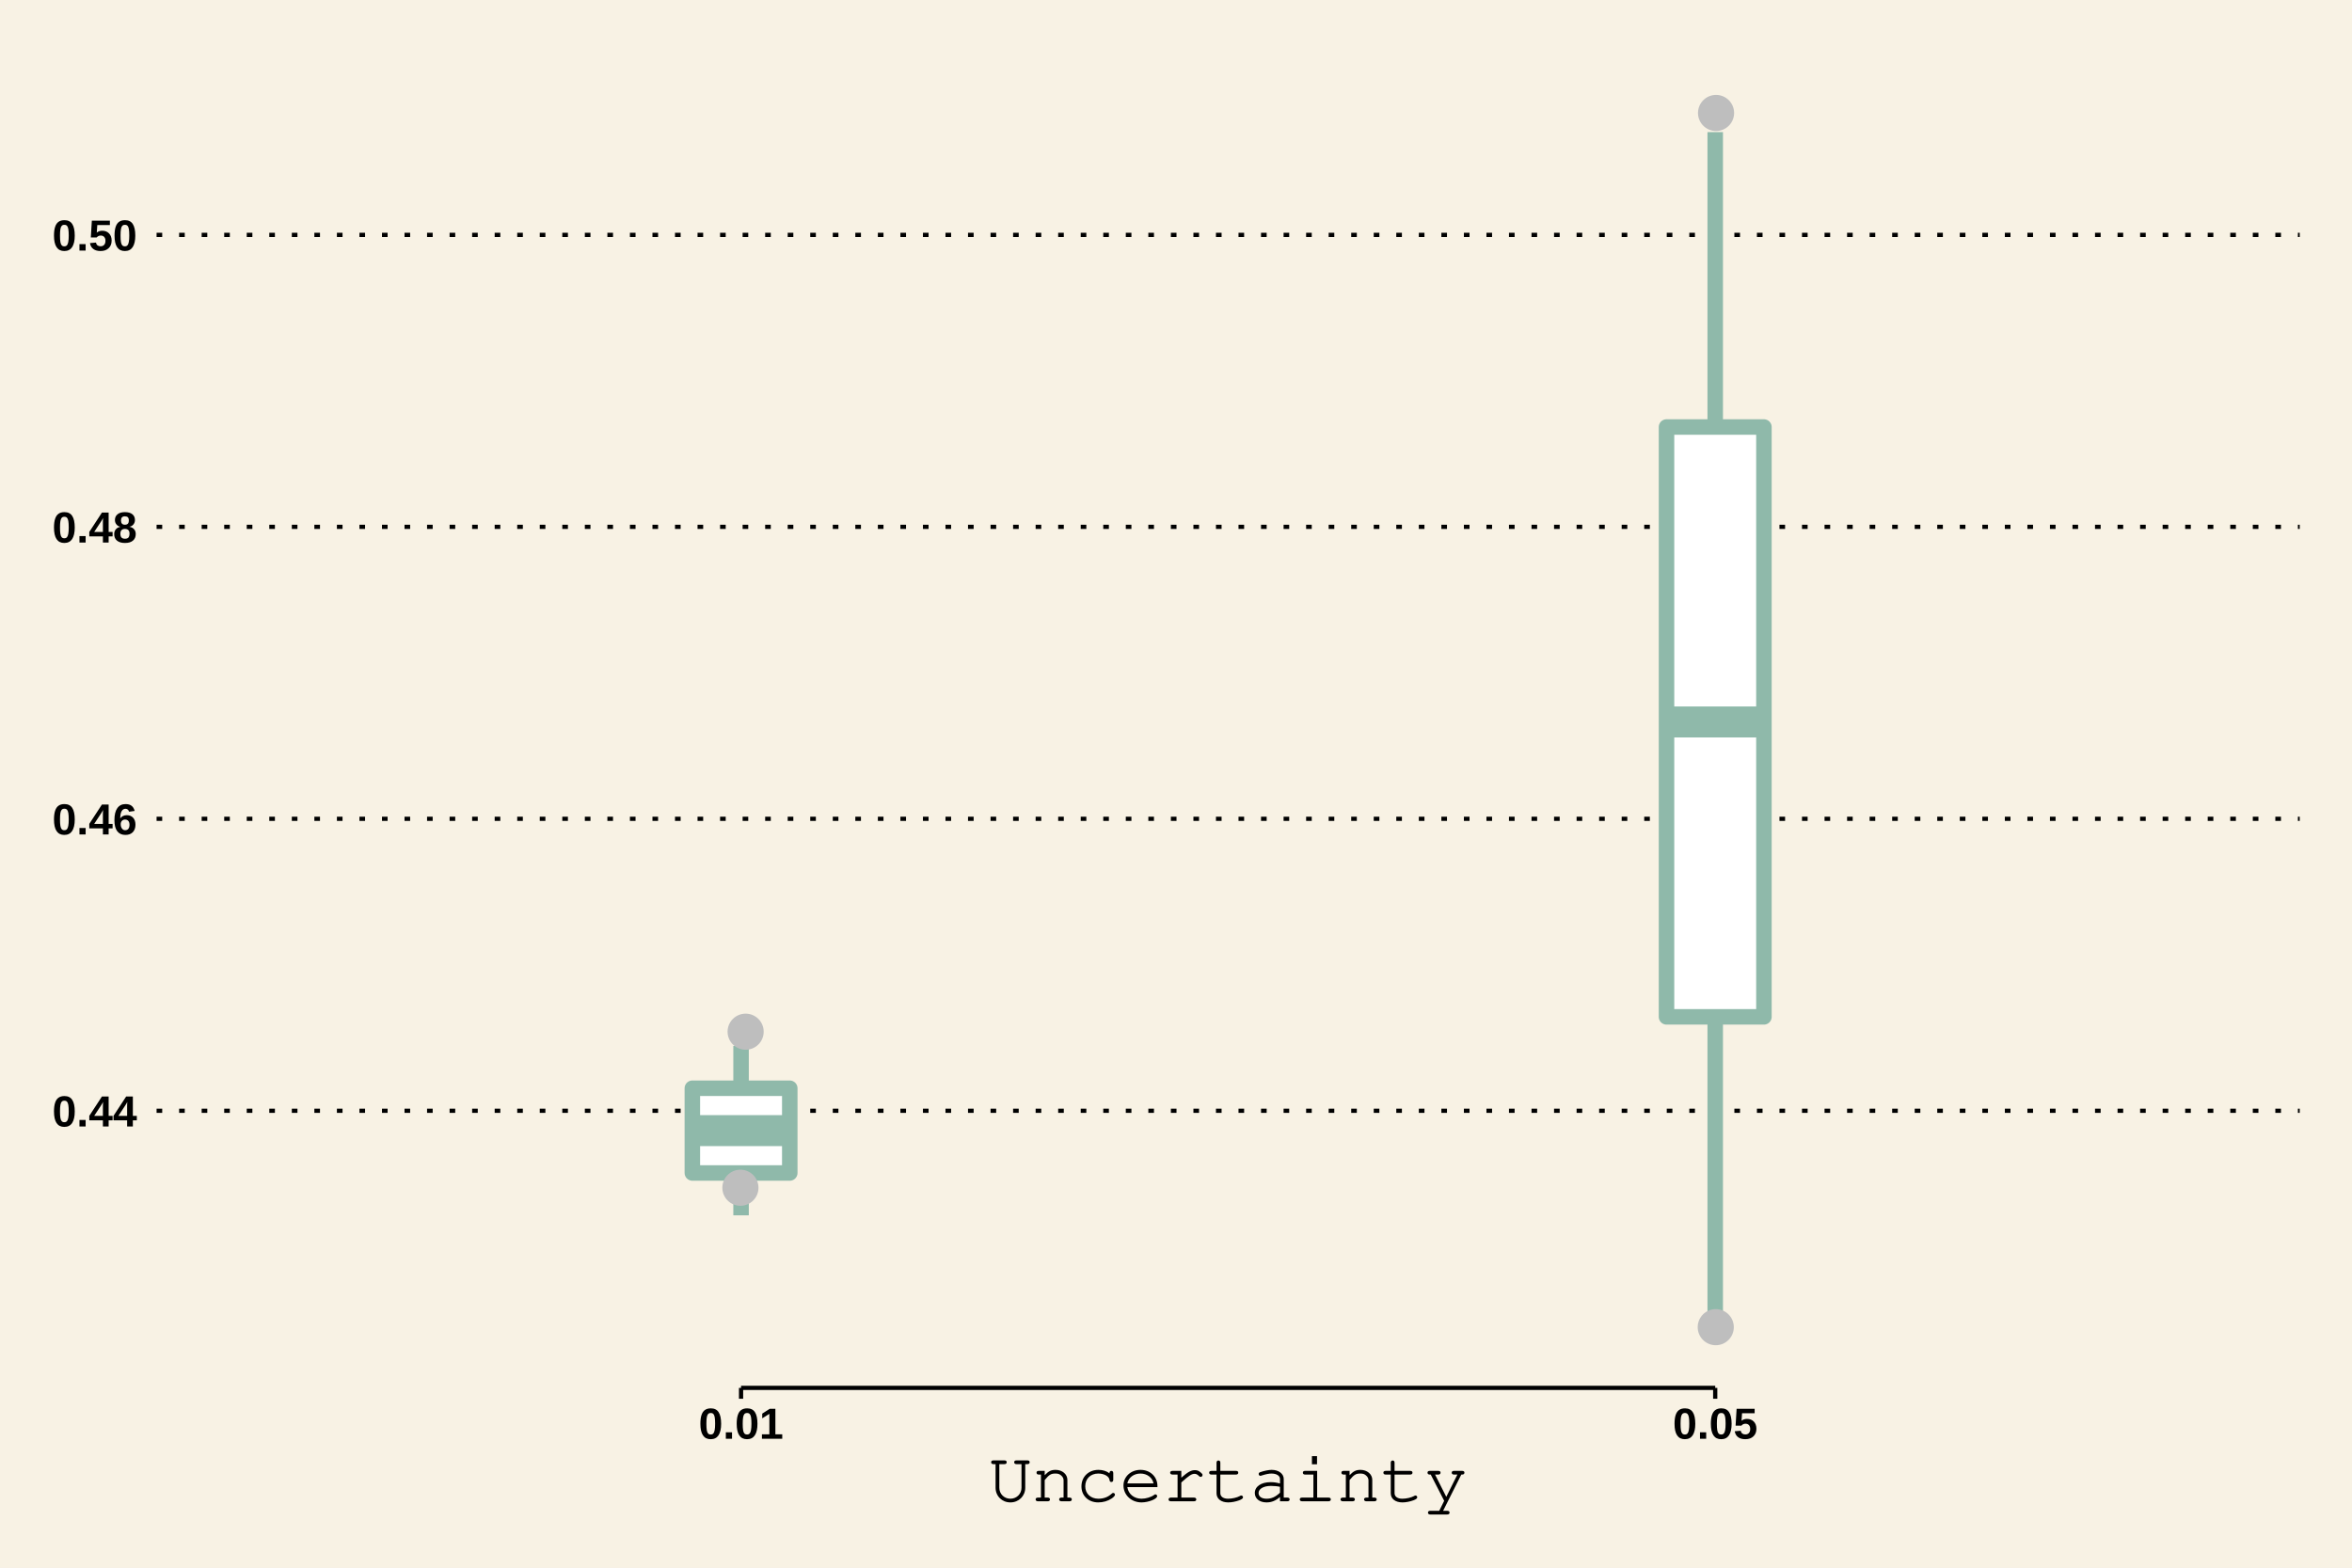
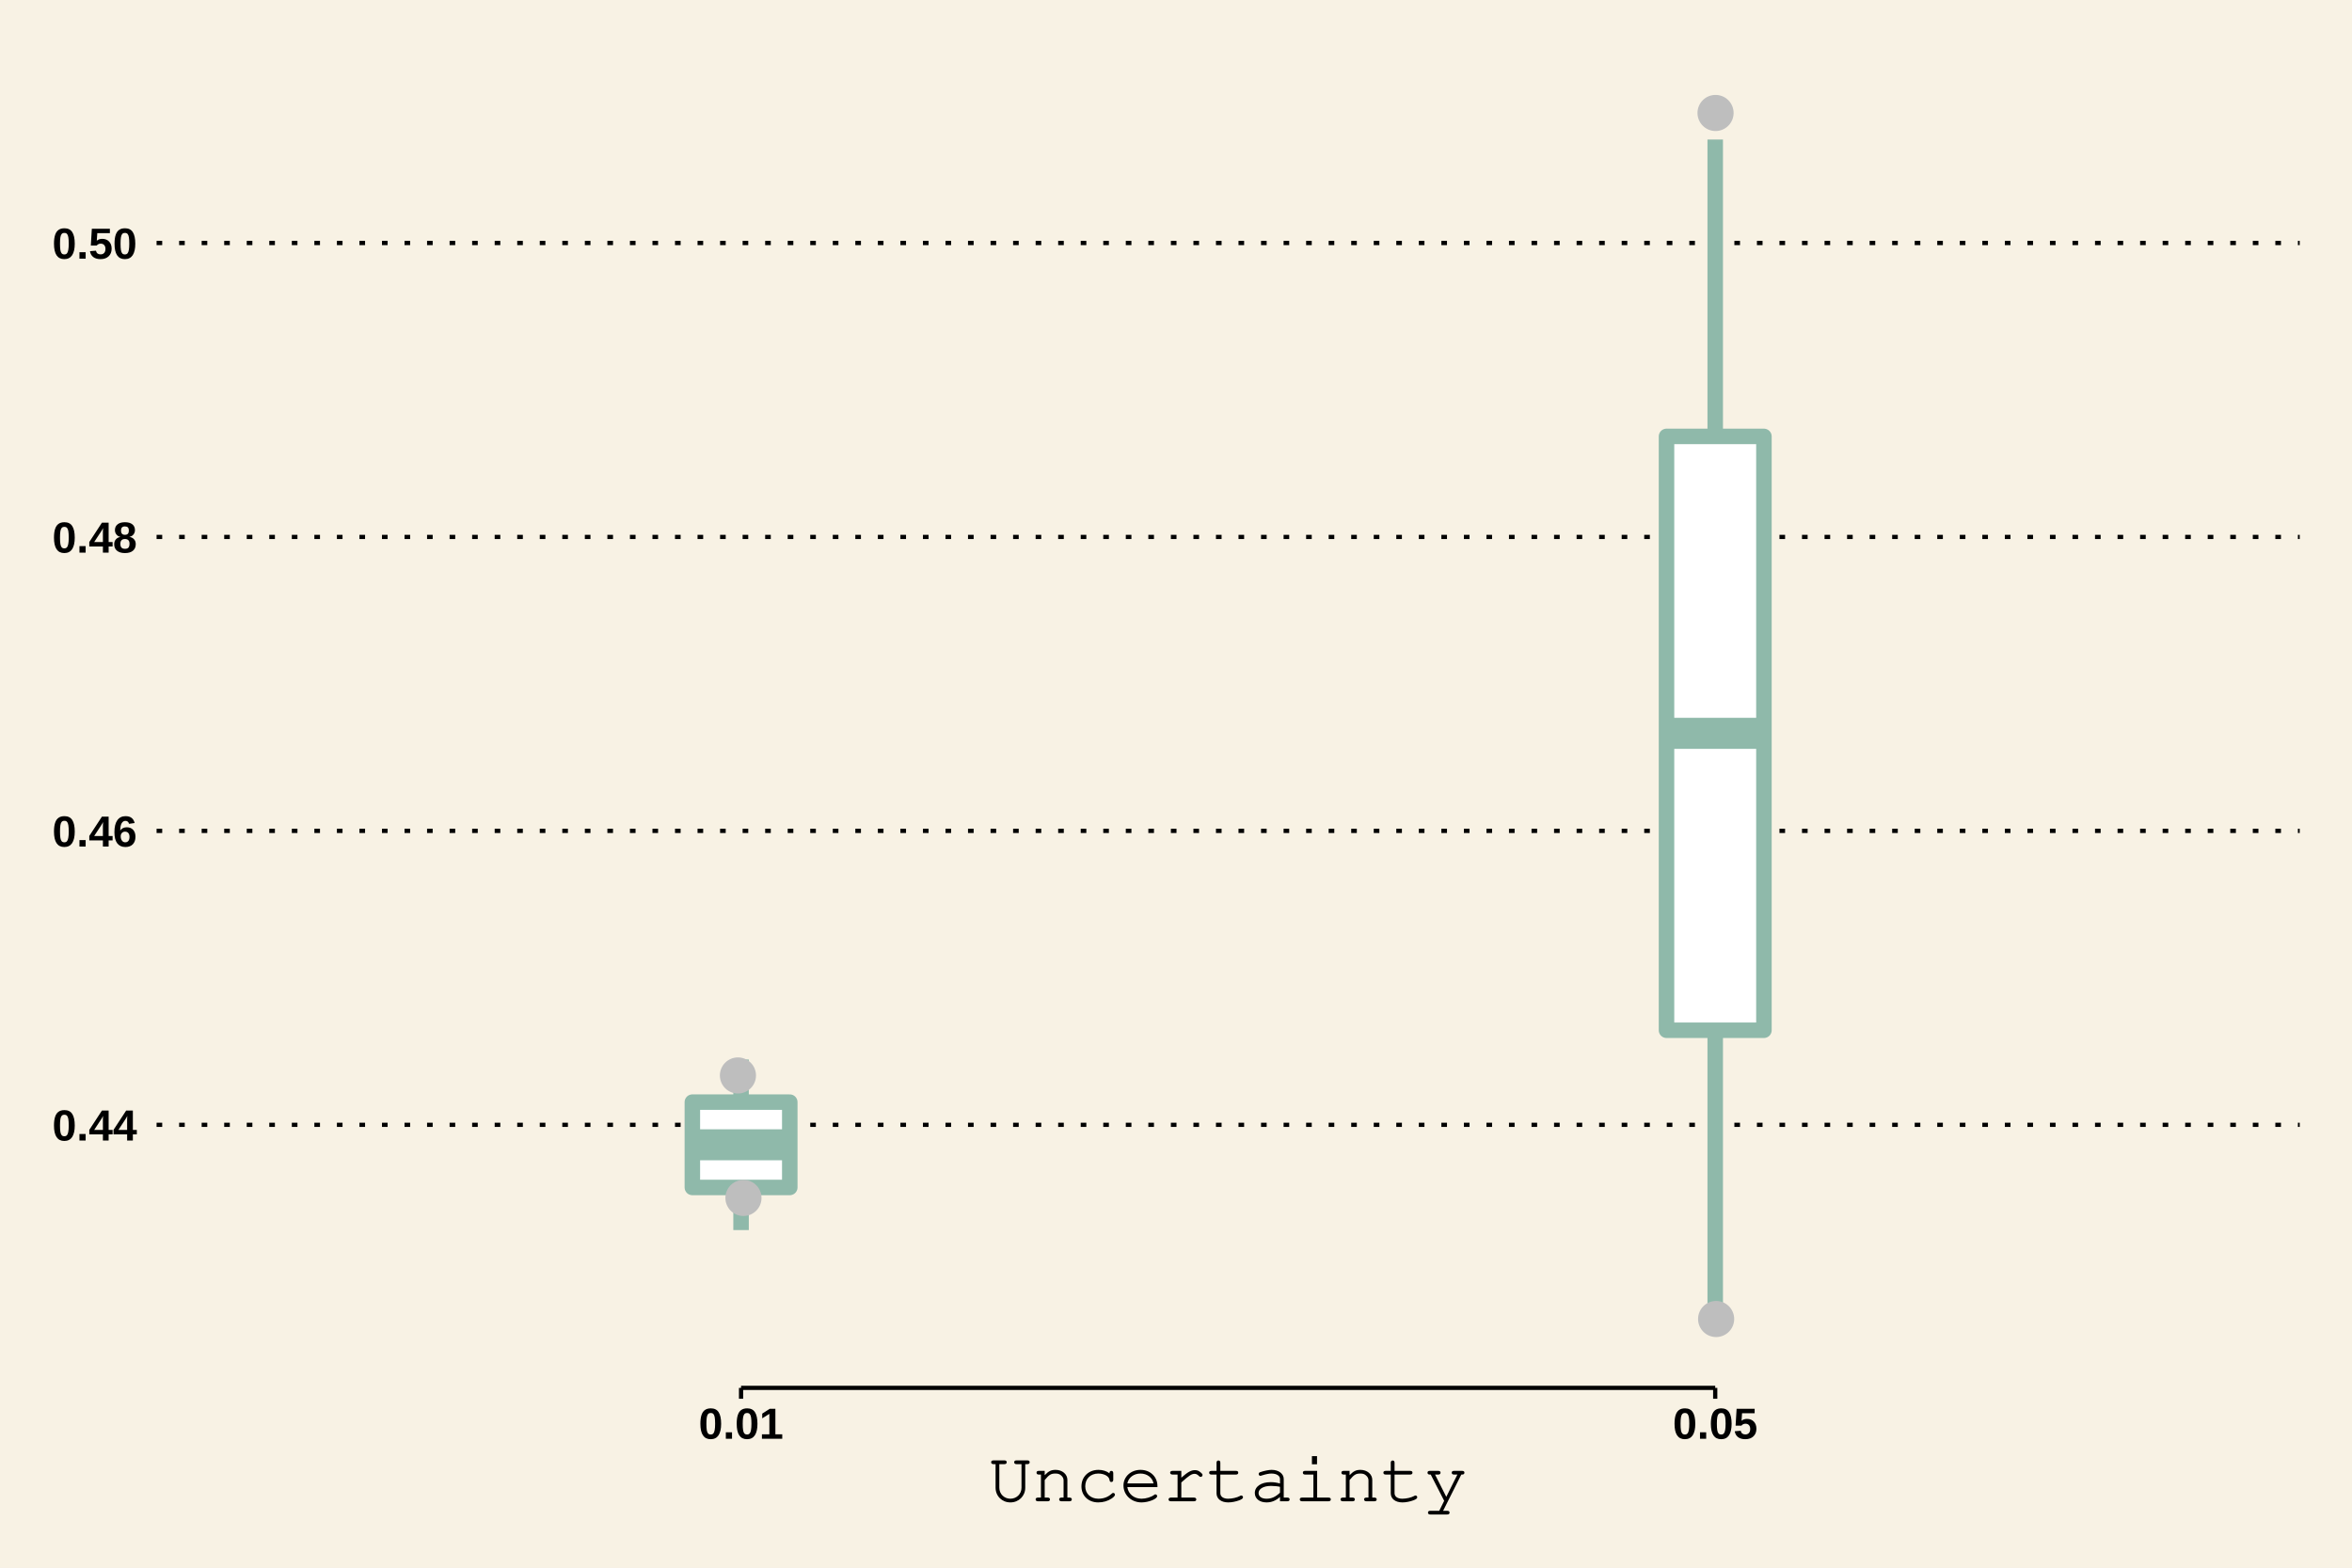
<svg xmlns="http://www.w3.org/2000/svg" class="svglite" width="648.00pt" height="432.00pt" viewBox="0 0 648.00 432.00">
  <defs>
    <style type="text/css">
    .svglite line, .svglite polyline, .svglite polygon, .svglite path, .svglite rect, .svglite circle {
      fill: none;
      stroke: #000000;
      stroke-linecap: round;
      stroke-linejoin: round;
      stroke-miterlimit: 10.00;
    }
  </style>
  </defs>
  <rect width="100%" height="100%" style="stroke: none; fill: #F8F2E4;" />
  <defs>
    <clipPath id="cpMC4wMHw2NDguMDB8MC4wMHw0MzIuMDA=">
      <rect x="0.00" y="0.00" width="648.00" height="432.00" />
    </clipPath>
  </defs>
  <g clip-path="url(#cpMC4wMHw2NDguMDB8MC4wMHw0MzIuMDA=)">
    <rect x="-0" y="0" width="648.00" height="432.00" style="stroke-width: 1.16; stroke: none; fill: #F8F2E4;" />
  </g>
  <defs>
    <clipPath id="cpNDMuMTR8NjMzLjYwfDE0LjQwfDM4Mi40NQ==">
      <rect x="43.14" y="14.40" width="590.46" height="368.05" />
    </clipPath>
  </defs>
  <g clip-path="url(#cpNDMuMTR8NjMzLjYwfDE0LjQwfDM4Mi40NQ==)">
    <rect x="43.14" y="14.40" width="590.46" height="368.05" style="stroke-width: 1.16; stroke: none; fill: #F8F2E4;" />
-     <polyline points="43.14,306.09 633.60,306.09 " style="stroke-width: 1.16; stroke-dasharray: 1.55,4.66; stroke-linecap: butt;" />
-     <polyline points="43.14,225.63 633.60,225.63 " style="stroke-width: 1.16; stroke-dasharray: 1.55,4.66; stroke-linecap: butt;" />
-     <polyline points="43.14,145.18 633.60,145.18 " style="stroke-width: 1.16; stroke-dasharray: 1.55,4.66; stroke-linecap: butt;" />
-     <polyline points="43.14,64.73 633.60,64.73 " style="stroke-width: 1.16; stroke-dasharray: 1.55,4.66; stroke-linecap: butt;" />
-     <line x1="204.17" y1="299.88" x2="204.17" y2="288.21" style="stroke-width: 4.27; stroke: #8FB9AA; stroke-linecap: butt;" />
-     <line x1="204.17" y1="323.23" x2="204.17" y2="334.91" style="stroke-width: 4.27; stroke: #8FB9AA; stroke-linecap: butt;" />
-     <polygon points="190.75,299.88 190.75,323.23 217.59,323.23 217.59,299.88 190.75,299.88 " style="stroke-width: 4.27; stroke: #8FB9AA; fill: #FFFFFF;" />
-     <line x1="190.75" y1="311.56" x2="217.59" y2="311.56" style="stroke-width: 8.54; stroke: #8FB9AA; stroke-linecap: butt;" />
-     <line x1="472.56" y1="117.67" x2="472.56" y2="36.40" style="stroke-width: 4.27; stroke: #8FB9AA; stroke-linecap: butt;" />
-     <line x1="472.56" y1="280.21" x2="472.56" y2="361.48" style="stroke-width: 4.27; stroke: #8FB9AA; stroke-linecap: butt;" />
-     <polygon points="459.14,117.67 459.14,280.21 485.98,280.21 485.98,117.67 459.14,117.67 " style="stroke-width: 4.27; stroke: #8FB9AA; fill: #FFFFFF;" />
-     <line x1="459.14" y1="198.94" x2="485.98" y2="198.94" style="stroke-width: 8.54; stroke: #8FB9AA; stroke-linecap: butt;" />
-     <circle cx="205.43" cy="284.30" r="4.62" style="stroke-width: 0.71; stroke: #BEBEBE; fill: #BEBEBE;" />
-     <circle cx="203.99" cy="327.30" r="4.62" style="stroke-width: 0.71; stroke: #BEBEBE; fill: #BEBEBE;" />
-     <circle cx="472.71" cy="365.72" r="4.62" style="stroke-width: 0.71; stroke: #BEBEBE; fill: #BEBEBE;" />
-     <circle cx="472.79" cy="31.13" r="4.62" style="stroke-width: 0.71; stroke: #BEBEBE; fill: #BEBEBE;" />
+     <polyline points="43.14,309.96 633.60,309.96 " style="stroke-width: 1.16; stroke-dasharray: 1.55,4.66; stroke-linecap: butt;" />
+     <polyline points="43.14,228.96 633.60,228.96 " style="stroke-width: 1.16; stroke-dasharray: 1.55,4.66; stroke-linecap: butt;" />
+     <polyline points="43.14,147.96 633.60,147.96 " style="stroke-width: 1.16; stroke-dasharray: 1.55,4.66; stroke-linecap: butt;" />
+     <polyline points="43.14,66.96 633.60,66.96 " style="stroke-width: 1.16; stroke-dasharray: 1.55,4.66; stroke-linecap: butt;" />
+     <line x1="204.17" y1="303.71" x2="204.17" y2="291.96" style="stroke-width: 4.27; stroke: #8FB9AA; stroke-linecap: butt;" />
+     <line x1="204.17" y1="327.22" x2="204.17" y2="338.97" style="stroke-width: 4.27; stroke: #8FB9AA; stroke-linecap: butt;" />
+     <polygon points="190.75,303.71 190.75,327.22 217.59,327.22 217.59,303.71 190.75,303.71 " style="stroke-width: 4.27; stroke: #8FB9AA; fill: #FFFFFF;" />
+     <line x1="190.75" y1="315.46" x2="217.59" y2="315.46" style="stroke-width: 8.54; stroke: #8FB9AA; stroke-linecap: butt;" />
+     <line x1="472.56" y1="120.26" x2="472.56" y2="38.44" style="stroke-width: 4.27; stroke: #8FB9AA; stroke-linecap: butt;" />
+     <line x1="472.56" y1="283.90" x2="472.56" y2="365.72" style="stroke-width: 4.27; stroke: #8FB9AA; stroke-linecap: butt;" />
+     <polygon points="459.14,120.26 459.14,283.90 485.98,283.90 485.98,120.26 459.14,120.26 " style="stroke-width: 4.27; stroke: #8FB9AA; fill: #FFFFFF;" />
+     <line x1="459.14" y1="202.08" x2="485.98" y2="202.08" style="stroke-width: 8.54; stroke: #8FB9AA; stroke-linecap: butt;" />
+     <circle cx="203.31" cy="296.36" r="4.62" style="stroke-width: 0.71; stroke: #BEBEBE; fill: #BEBEBE;" />
+     <circle cx="204.83" cy="330.11" r="4.62" style="stroke-width: 0.71; stroke: #BEBEBE; fill: #BEBEBE;" />
+     <circle cx="472.81" cy="363.47" r="4.62" style="stroke-width: 0.71; stroke: #BEBEBE; fill: #BEBEBE;" />
+     <circle cx="472.65" cy="31.13" r="4.62" style="stroke-width: 0.71; stroke: #BEBEBE; fill: #BEBEBE;" />
    <rect x="43.14" y="14.40" width="590.46" height="368.05" style="stroke-width: 1.16; stroke: none;" />
  </g>
  <g clip-path="url(#cpMC4wMHw2NDguMDB8MC4wMHw0MzIuMDA=)">
-     <text x="37.76" y="310.41" text-anchor="end" style="font-size: 12.00px; font-weight: bold; font-family: Arial;" textLength="23.36px" lengthAdjust="spacingAndGlyphs">0.44</text>
-     <text x="37.76" y="229.95" text-anchor="end" style="font-size: 12.00px; font-weight: bold; font-family: Arial;" textLength="23.36px" lengthAdjust="spacingAndGlyphs">0.46</text>
-     <text x="37.76" y="149.50" text-anchor="end" style="font-size: 12.00px; font-weight: bold; font-family: Arial;" textLength="23.36px" lengthAdjust="spacingAndGlyphs">0.48</text>
-     <text x="37.76" y="69.05" text-anchor="end" style="font-size: 12.00px; font-weight: bold; font-family: Arial;" textLength="23.36px" lengthAdjust="spacingAndGlyphs">0.50</text>
+     <text x="37.76" y="314.28" text-anchor="end" style="font-size: 12.00px; font-weight: bold; font-family: Arial;" textLength="23.36px" lengthAdjust="spacingAndGlyphs">0.44</text>
+     <text x="37.76" y="233.28" text-anchor="end" style="font-size: 12.00px; font-weight: bold; font-family: Arial;" textLength="23.36px" lengthAdjust="spacingAndGlyphs">0.46</text>
+     <text x="37.76" y="152.28" text-anchor="end" style="font-size: 12.00px; font-weight: bold; font-family: Arial;" textLength="23.36px" lengthAdjust="spacingAndGlyphs">0.48</text>
+     <text x="37.76" y="71.28" text-anchor="end" style="font-size: 12.00px; font-weight: bold; font-family: Arial;" textLength="23.36px" lengthAdjust="spacingAndGlyphs">0.50</text>
    <polyline points="204.17,382.45 472.56,382.45 " style="stroke-width: 1.16; stroke-linecap: butt;" />
    <polyline points="204.17,385.44 204.17,382.45 " style="stroke-width: 1.16; stroke-linecap: butt;" />
    <polyline points="472.56,385.44 472.56,382.45 " style="stroke-width: 1.16; stroke-linecap: butt;" />
    <text x="204.17" y="396.47" text-anchor="middle" style="font-size: 12.00px; font-weight: bold; font-family: Arial;" textLength="23.36px" lengthAdjust="spacingAndGlyphs">0.01</text>
    <text x="472.56" y="396.47" text-anchor="middle" style="font-size: 12.00px; font-weight: bold; font-family: Arial;" textLength="23.36px" lengthAdjust="spacingAndGlyphs">0.05</text>
    <text x="338.37" y="413.70" text-anchor="middle" style="font-size: 20.00px; font-weight: 0; font-family: Courier;" textLength="132.03px" lengthAdjust="spacingAndGlyphs">Uncertainty</text>
  </g>
</svg>
